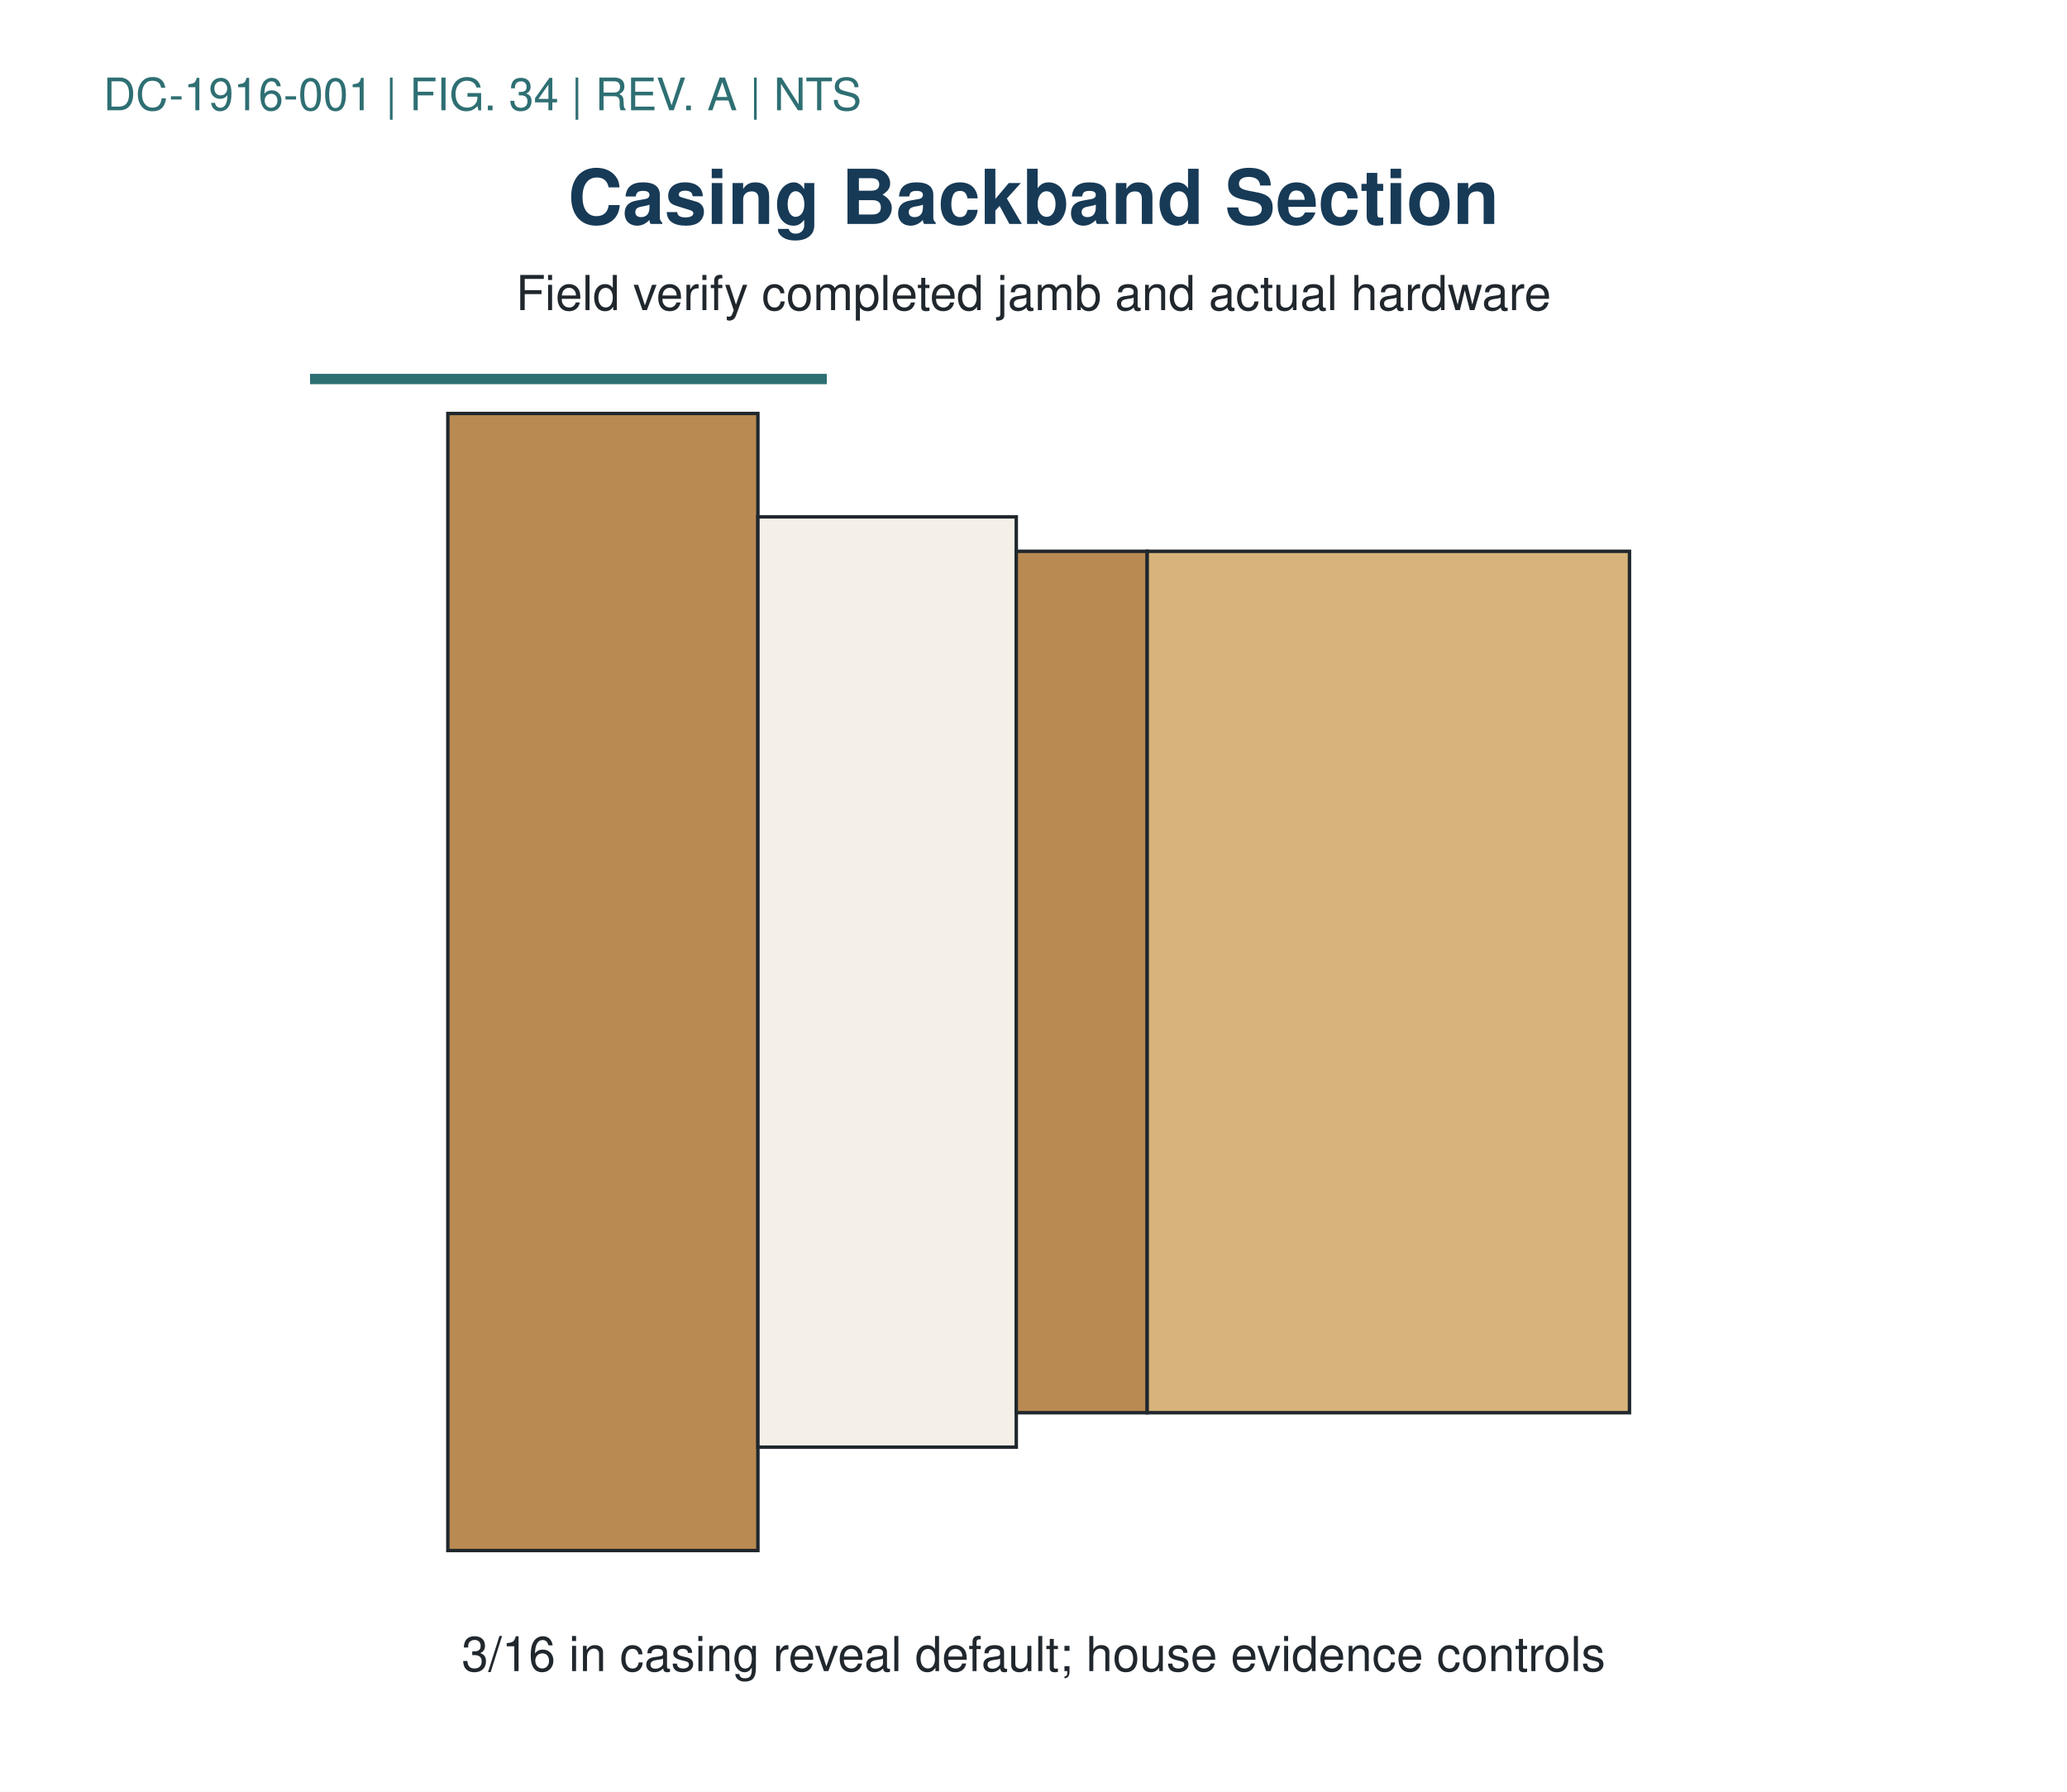
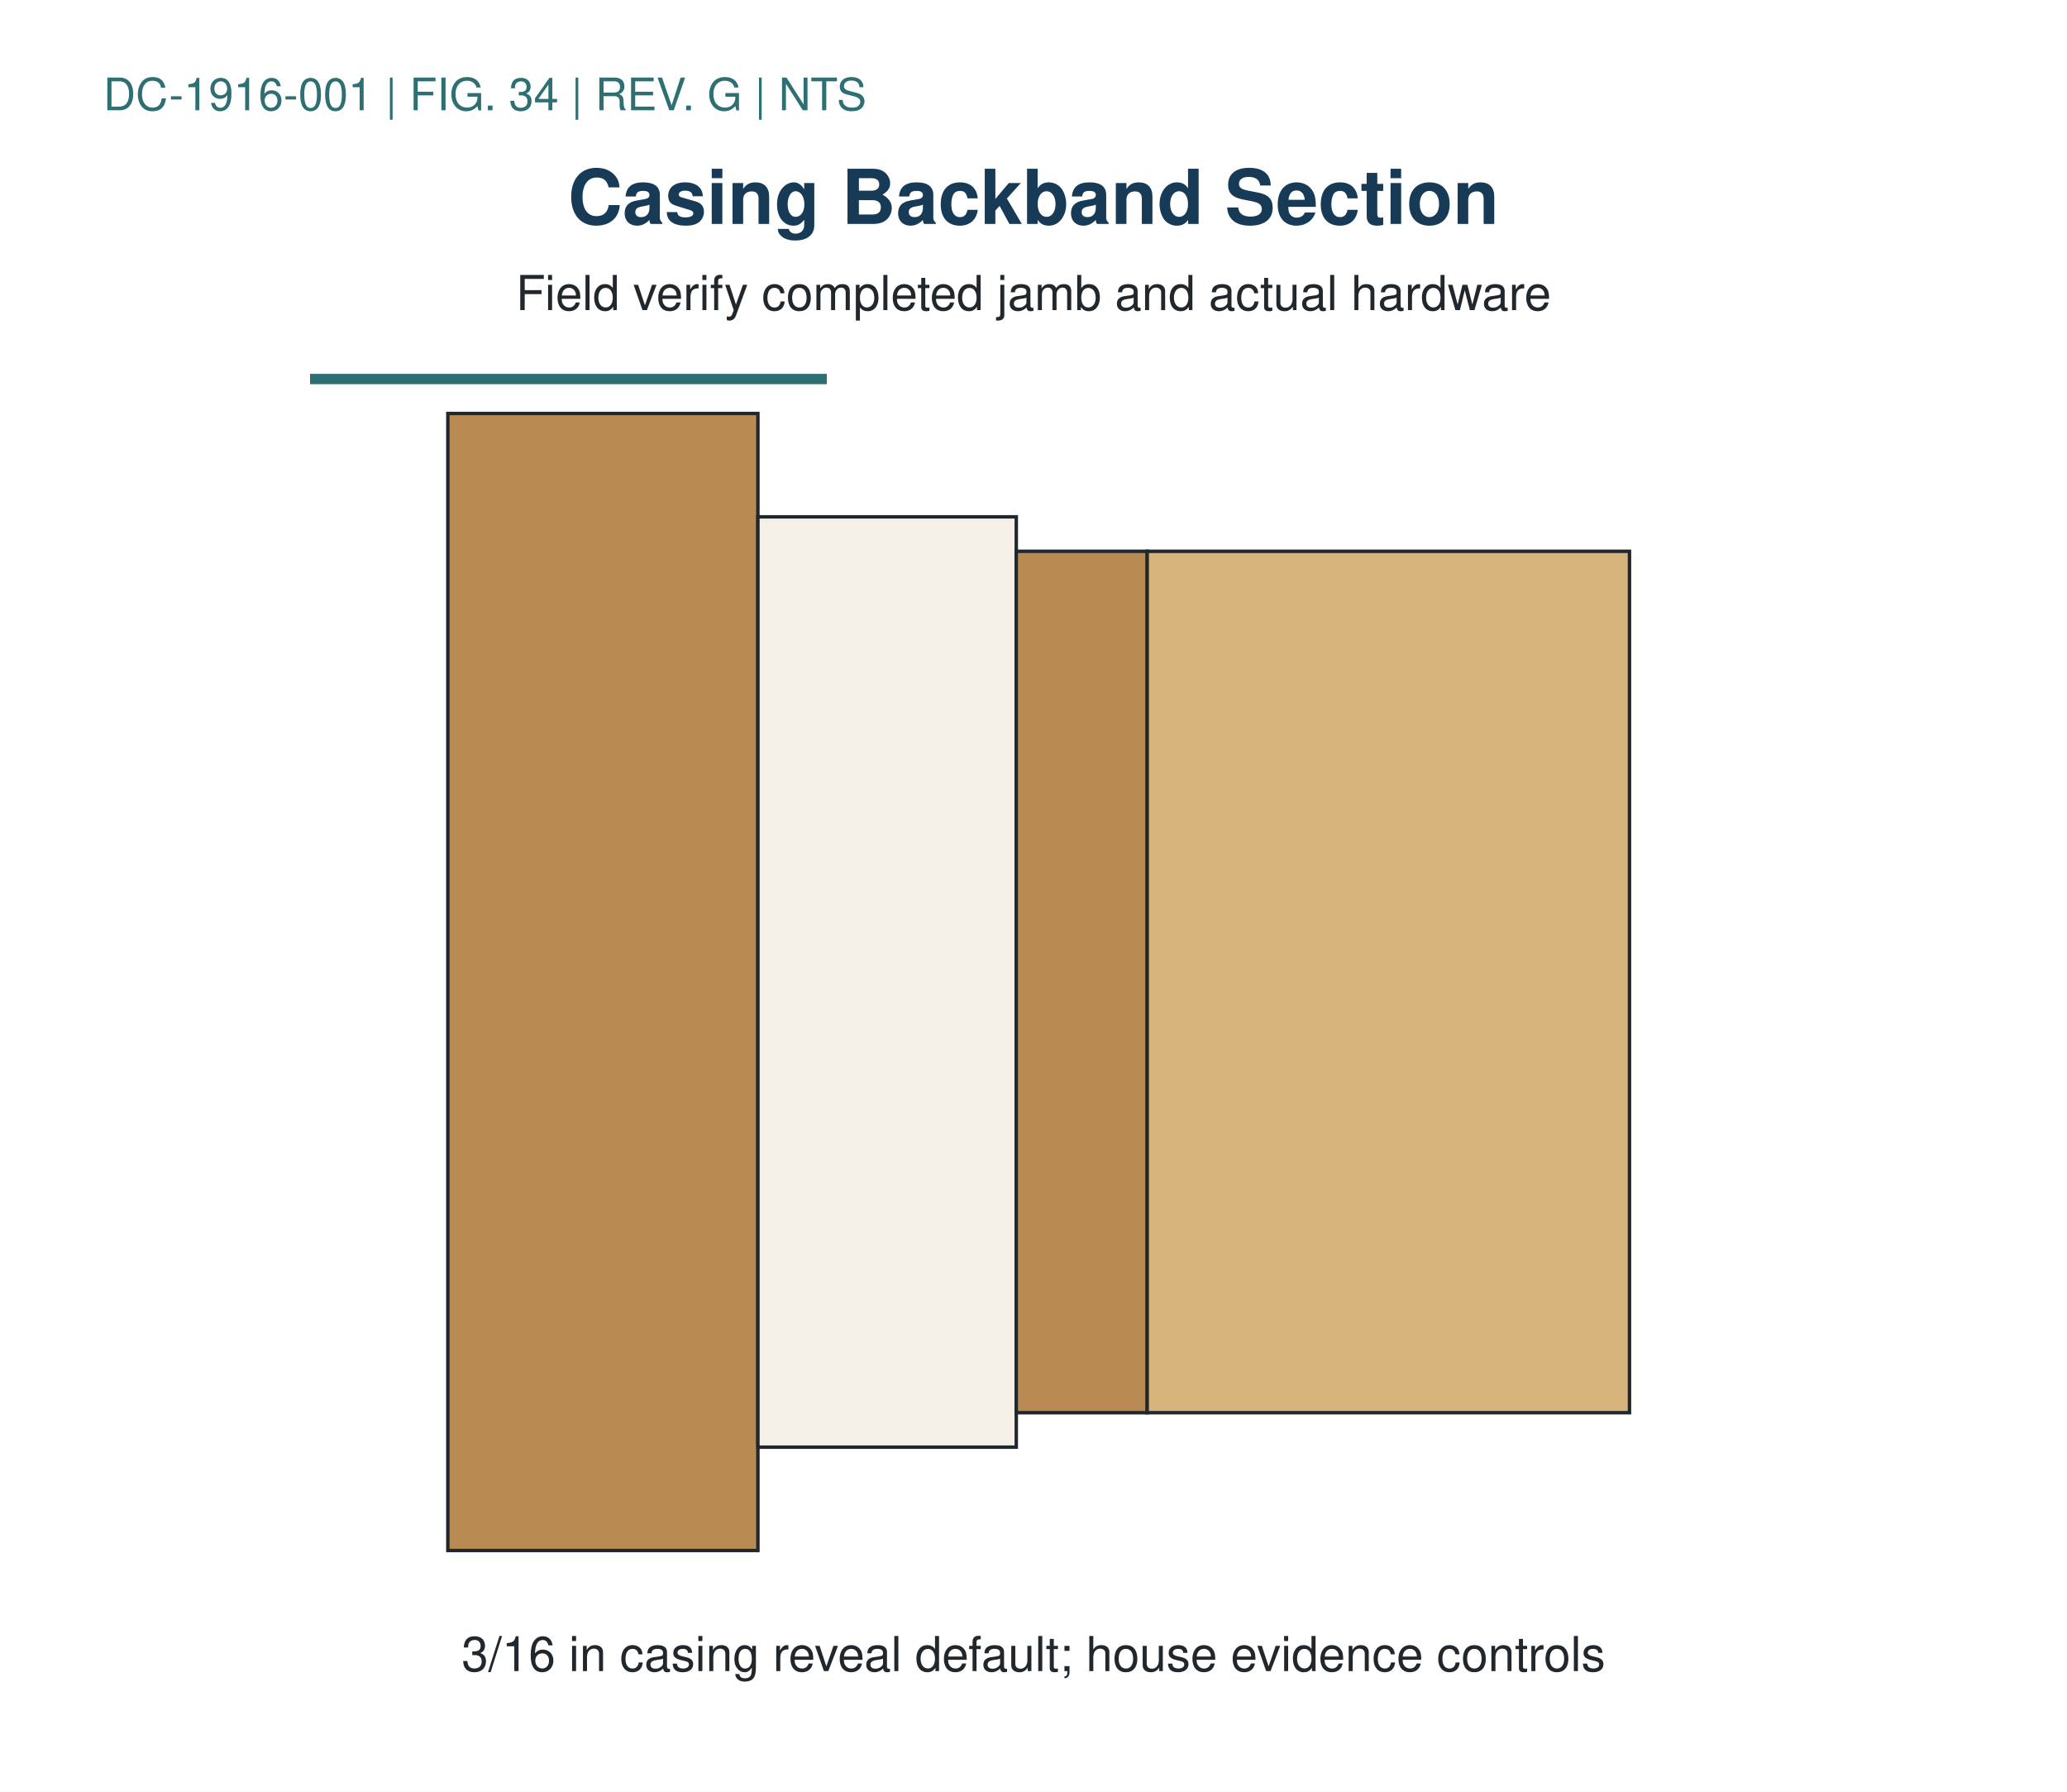
<svg xmlns="http://www.w3.org/2000/svg" width="600" height="520" viewBox="0 0 600 520">
  <defs>
    <marker id="a" markerWidth="8" markerHeight="8" refX="6" refY="3" orient="auto">
      <path d="M0,0 L0,6 L7,3 z" fill="#20272D" />
    </marker>
  </defs>
  <rect width="600" height="520" fill="white" />
-   <text x="30" y="32" font-family="Helvetica" font-size="13" fill="#2E6F73">DC-1916-001 | FIG. 34 | REV. A | NTS</text>
+   <text x="30" y="32" font-family="Helvetica" font-size="13" fill="#2E6F73">DC-1916-001 | FIG. 34 | REV. G | NTS</text>
  <text x="300" y="65" font-family="Helvetica" font-size="22" font-weight="bold" text-anchor="middle" fill="#173A56">Casing Backband Section</text>
  <g font-family="Helvetica" font-size="14" fill="#20272D">
    <rect x="130" y="120" width="90" height="330" fill="#B98A52" stroke="#20272D" />
    <rect x="220" y="150" width="75" height="270" fill="#F4F0E8" stroke="#20272D" />
    <rect x="295" y="160" width="38" height="250" fill="#B98A52" stroke="#20272D" />
    <rect x="333" y="160" width="140" height="250" fill="#D7B47B" stroke="#20272D" />
    <path d="M90 110 H240" stroke="#2E6F73" stroke-width="3" />
    <text x="300" y="90" text-anchor="middle">Field verify completed jamb and actual hardware</text>
    <text x="300" y="485" text-anchor="middle">3/16 in casing reveal default; house evidence controls</text>
  </g>
</svg>
